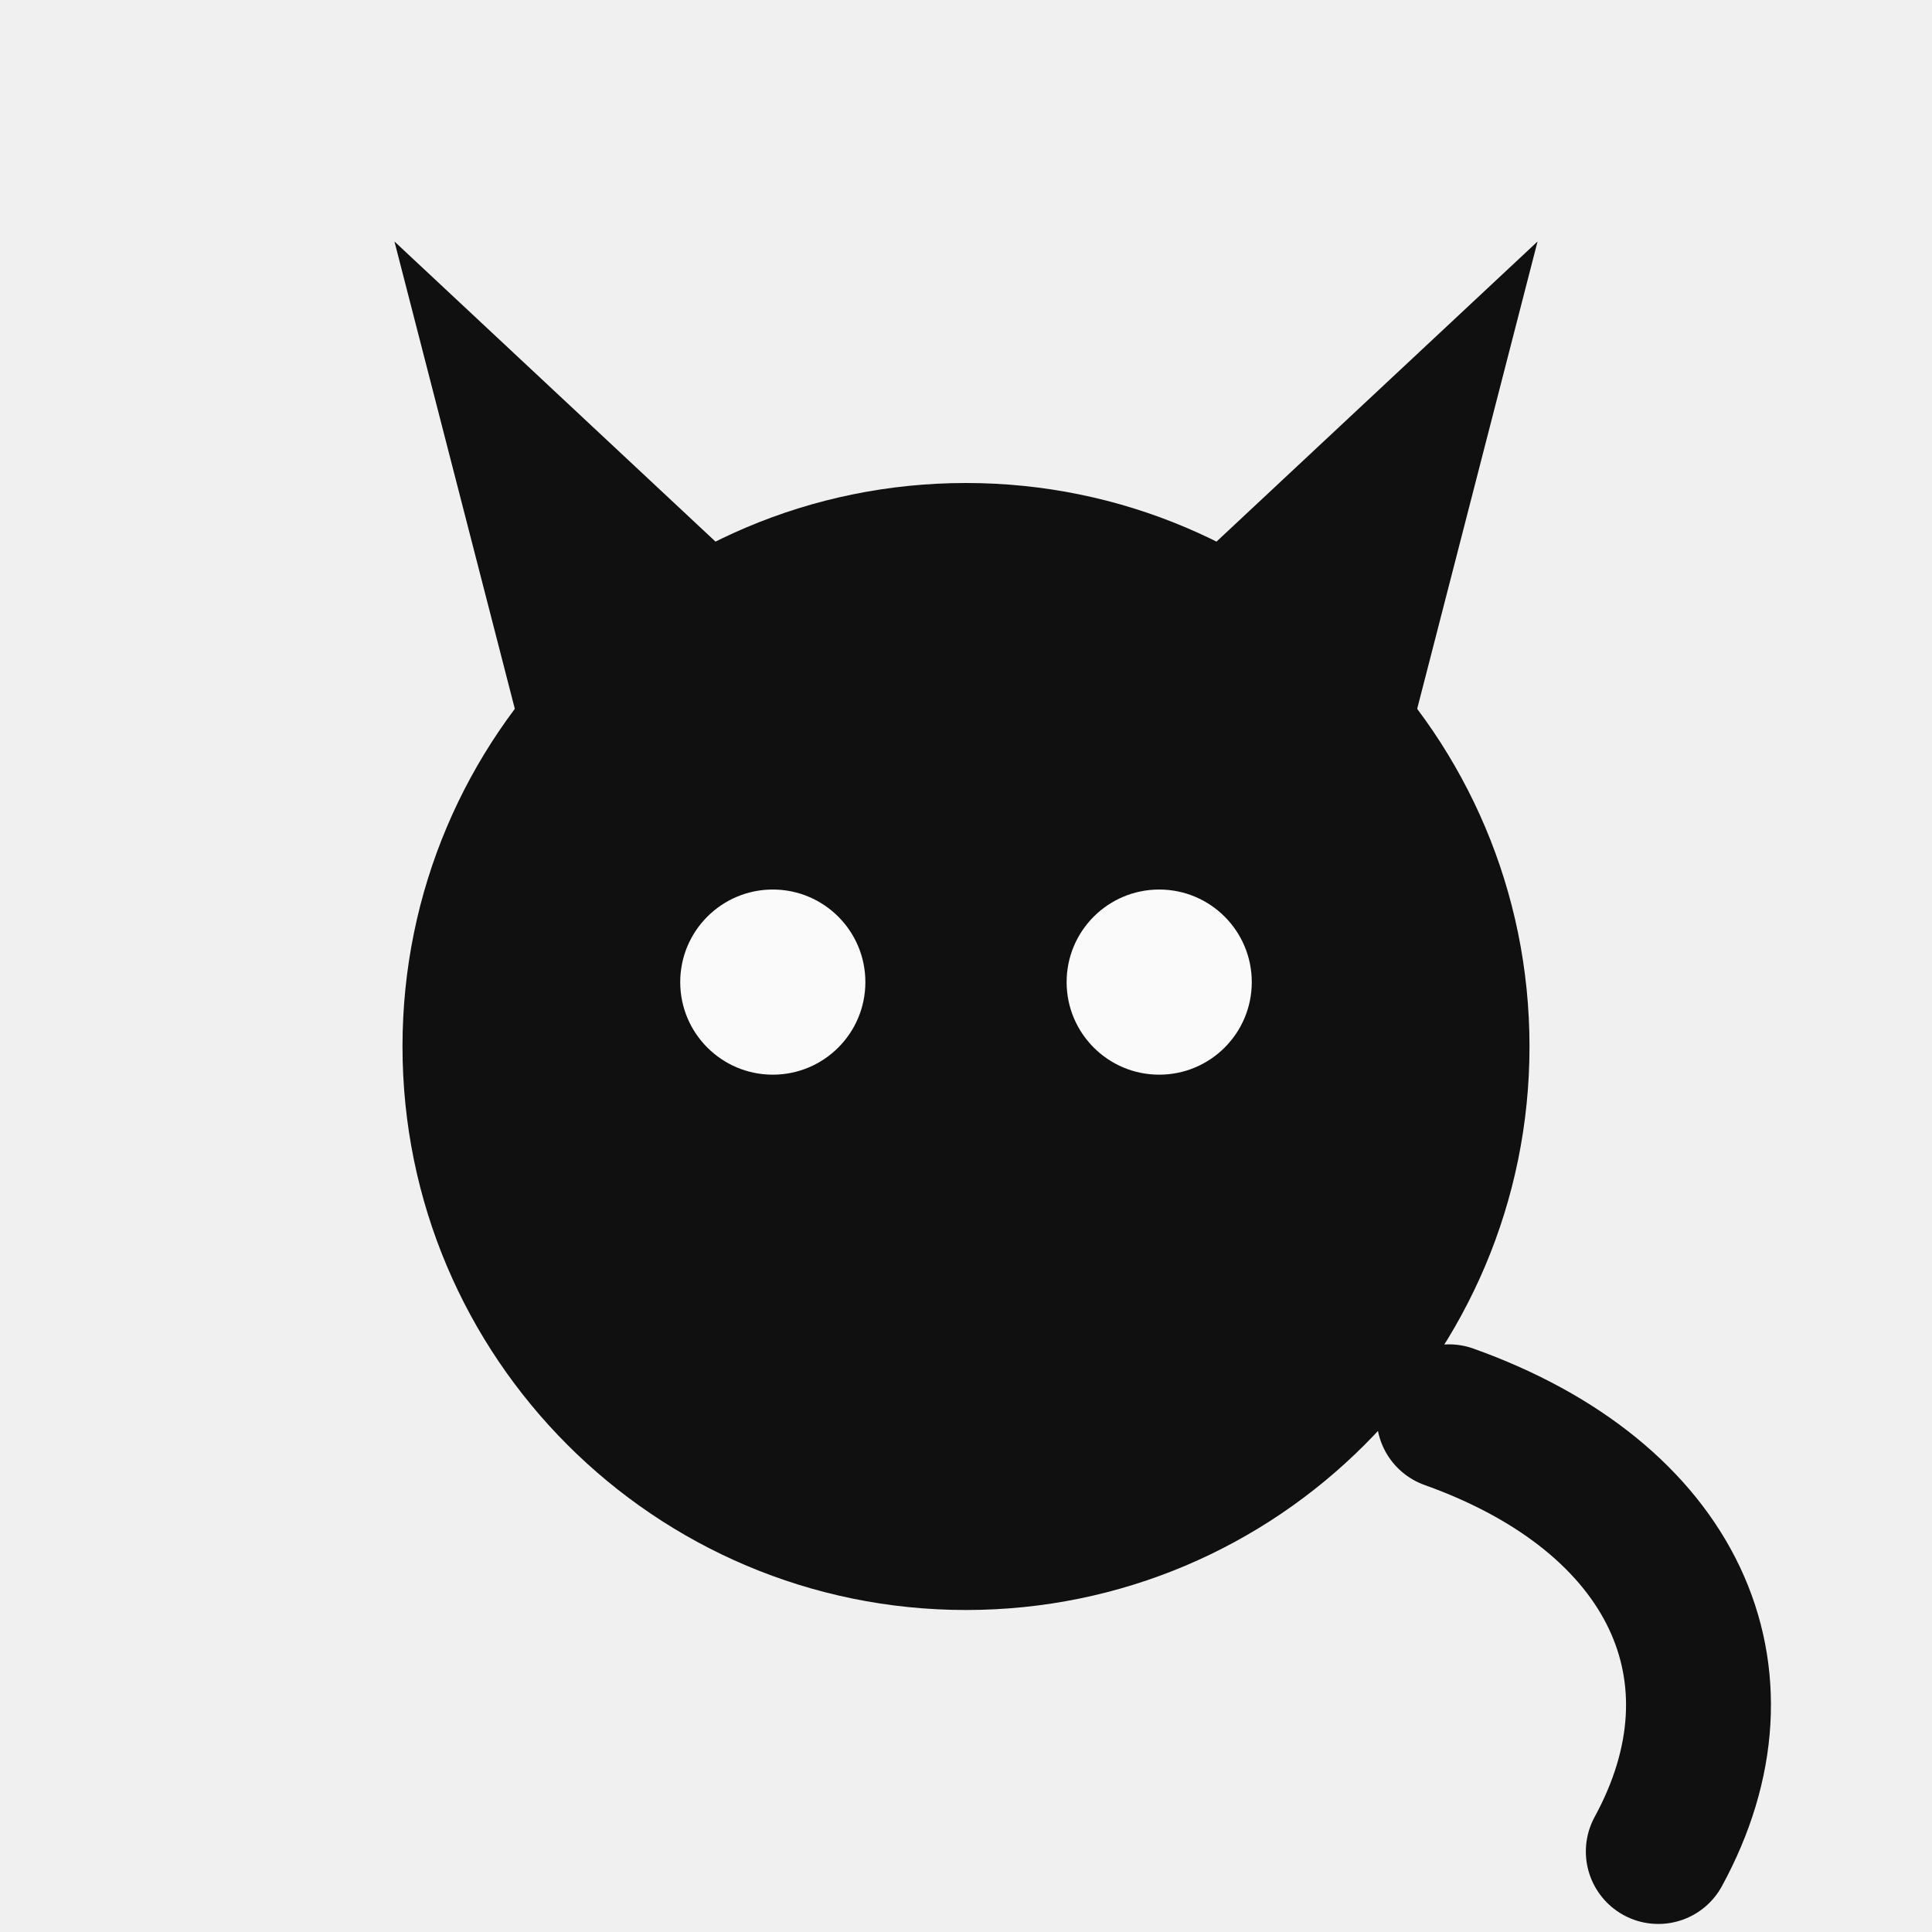
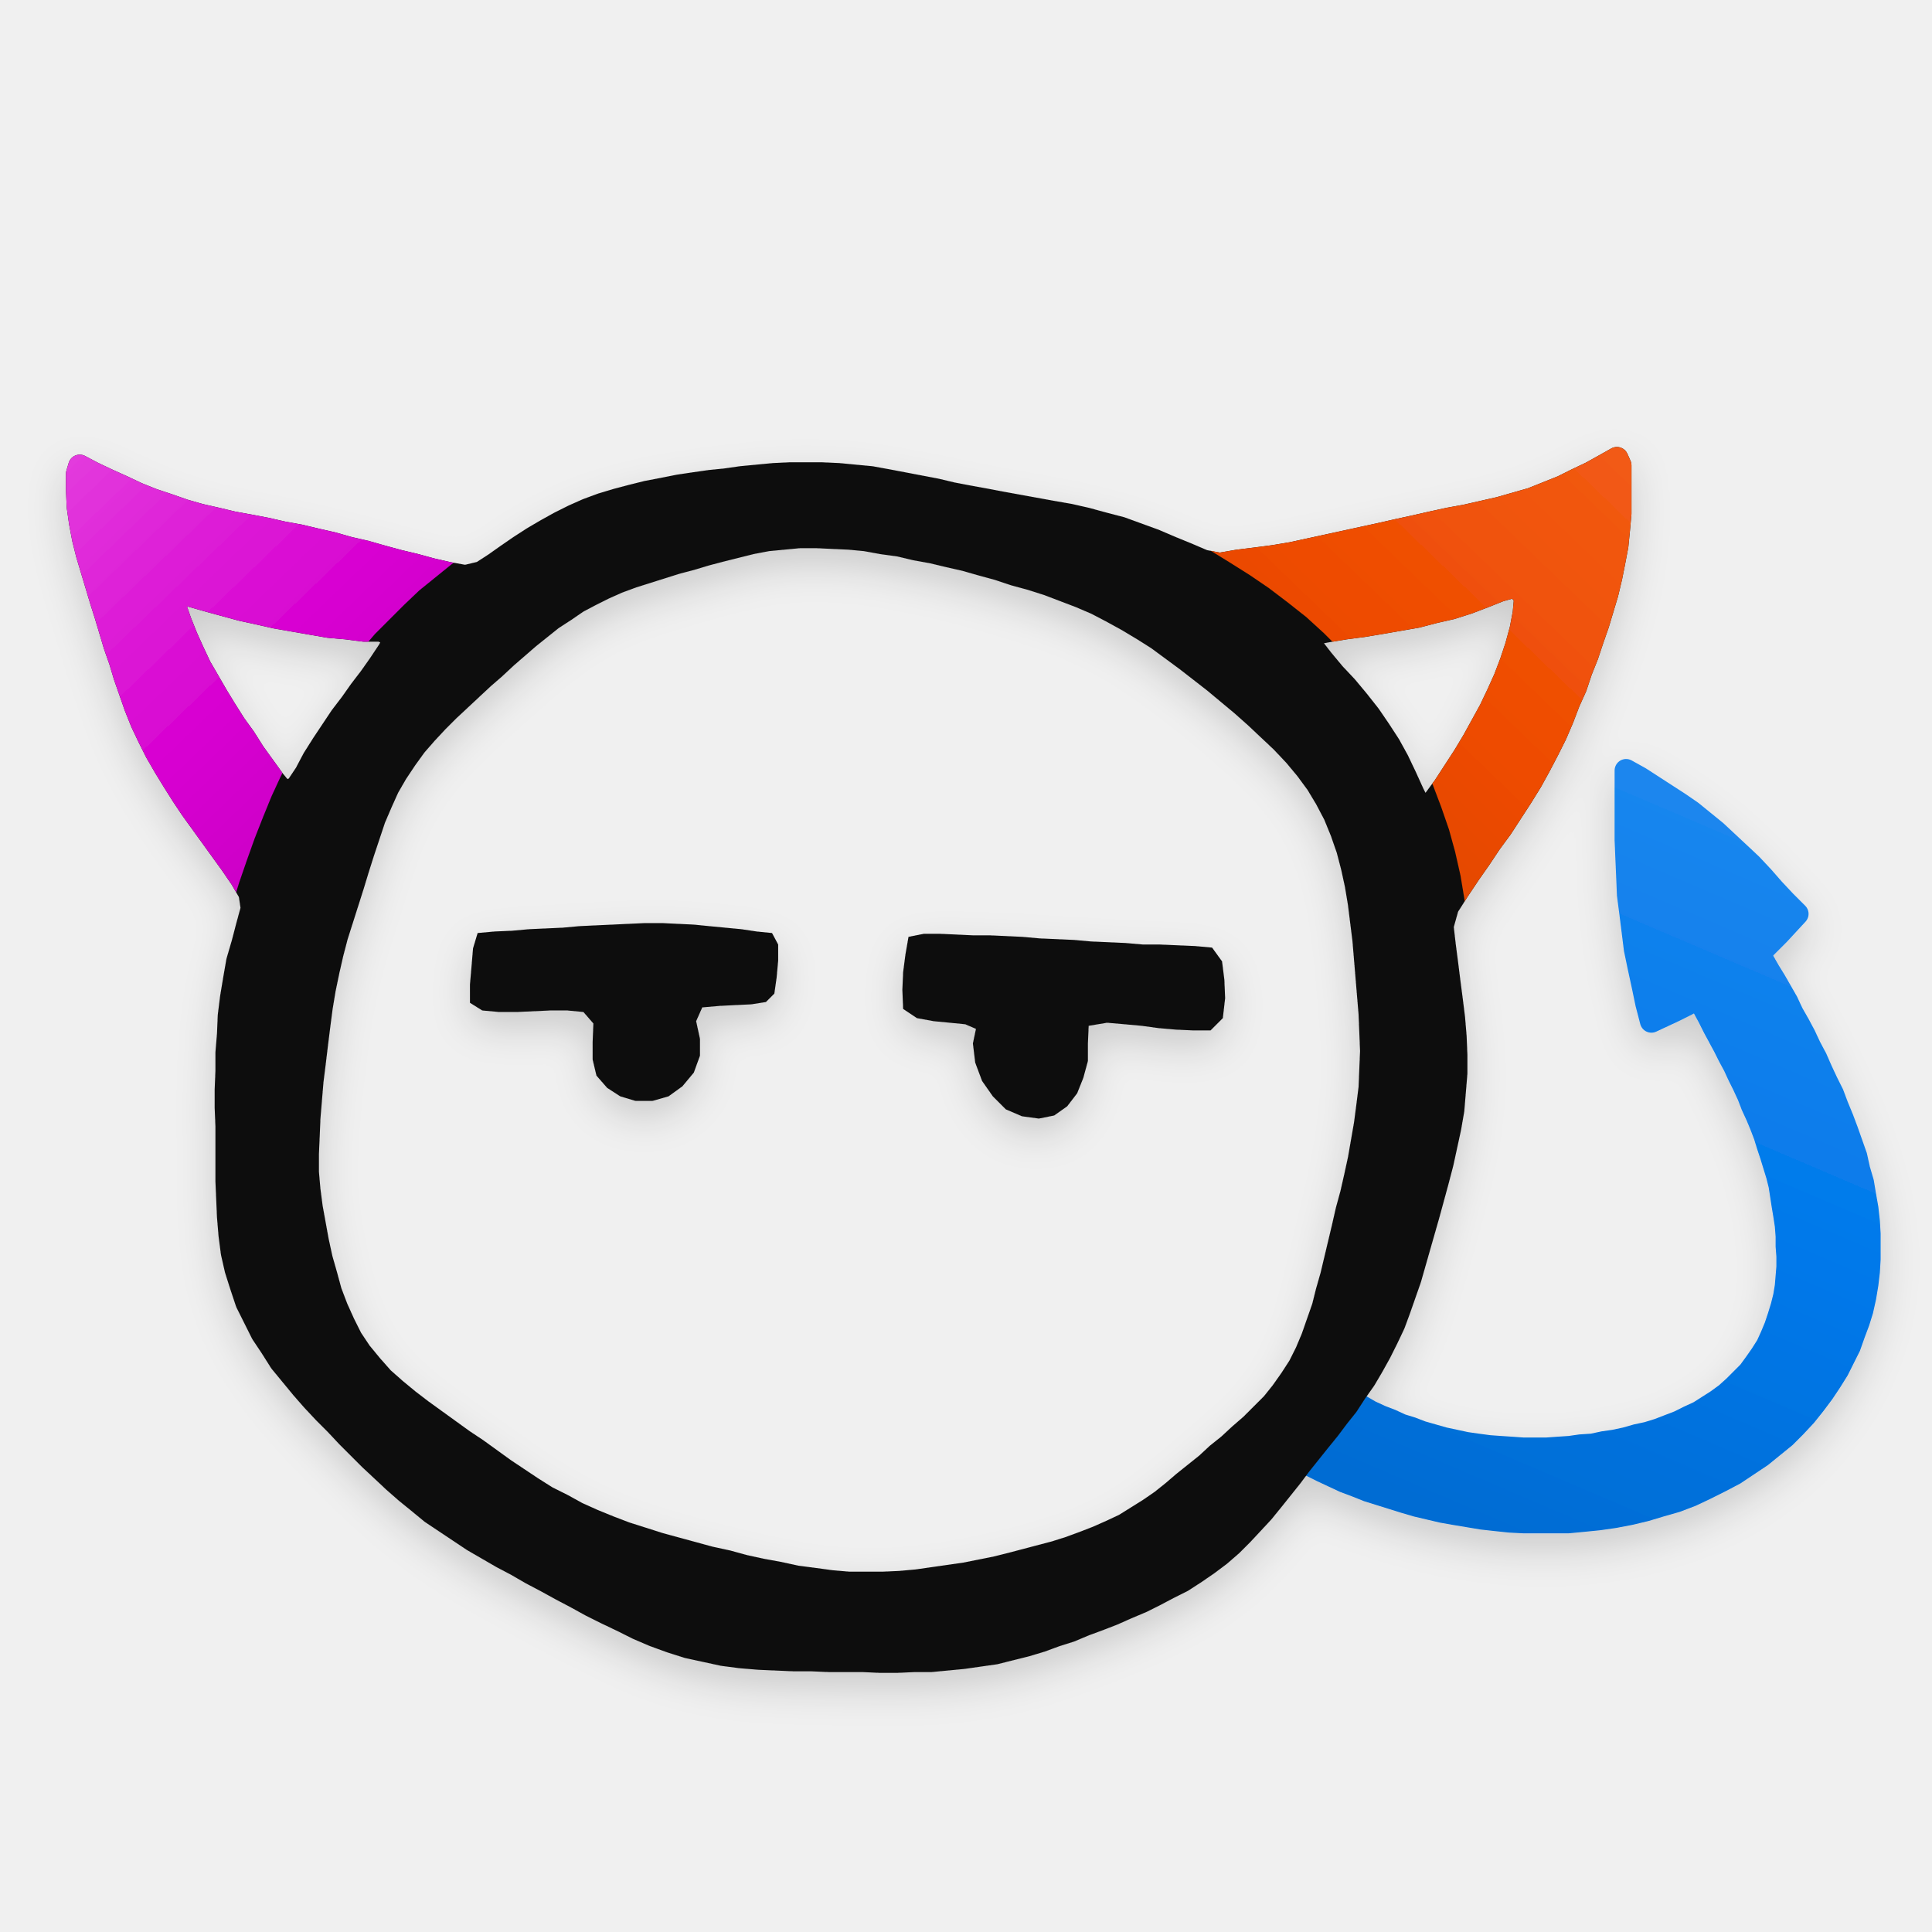
- <svg xmlns="http://www.w3.org/2000/svg" viewBox="0 0 24 24" role="img" aria-label="imp">
-   <path d="M6.6 9.6 4.9 3l4.6 4.3z" fill="#101010" />
-   <path d="M17.4 9.6 19.1 3l-4.6 4.3z" fill="#101010" />
-   <circle cx="12" cy="13" r="7" fill="#101010" />
-   <circle cx="9.6" cy="12.2" r="1.15" fill="#fafafa" />
-   <circle cx="14.4" cy="12.2" r="1.15" fill="#fafafa" />
-   <path d="M18 17.6c2.8 1 3.8 3.2 2.6 5.4" stroke="#101010" stroke-width="1.8" stroke-linecap="round" fill="none" />
+ <svg xmlns="http://www.w3.org/2000/svg" viewBox="55 -10 252 252" role="img" aria-label="imp">
+   <defs>
+     <linearGradient id="impk-h1" x1="65" y1="49" x2="118" y2="104" gradientUnits="userSpaceOnUse">
+       <stop offset="0" stop-color="#e33bdd" />
+       <stop offset=".5" stop-color="#d700d1" />
+       <stop offset="1" stop-color="#c200bc" />
+     </linearGradient>
+     <linearGradient id="impk-h2" x1="265" y1="49" x2="212" y2="104" gradientUnits="userSpaceOnUse">
+       <stop offset="0" stop-color="#f25a14" />
+       <stop offset=".5" stop-color="#ee4b00" />
+       <stop offset="1" stop-color="#d94400" />
+     </linearGradient>
+     <linearGradient id="impk-t" x1="264" y1="91" x2="226" y2="180" gradientUnits="userSpaceOnUse">
+       <stop offset="0" stop-color="#1a86ee" />
+       <stop offset=".5" stop-color="#0078ea" />
+       <stop offset="1" stop-color="#006cd3" />
+     </linearGradient>
+     <mask id="impk-ml" maskUnits="userSpaceOnUse" x="0" y="-20" width="379" height="320">
+       <rect y="-20" width="164.8" height="150" fill="#fff" />
+       <path d="M246.3 132.2 245.9 135.3 245.5 138.3 245.0 141.3 244.5 144.3 243.9 147.1 243.3 150.0 242.6 152.8 241.9 155.5 241.1 158.2 240.2 160.8 239.2 163.3 238.2 165.8 237.1 168.3 235.9 170.7 234.7 173.0 233.3 175.3 231.9 177.5 230.4 179.6 228.8 181.7 227.1 183.8 225.4 185.7 223.6 187.7 221.7 189.5 219.8 191.3 217.8 193.0 215.7 194.6 213.6 196.2 211.4 197.7 209.2 199.1 206.9 200.5 204.6 201.7 202.2 202.9 199.8 204.0 197.3 204.9 194.8 205.9 192.2 206.7 189.6 207.4 187.0 208.0 184.3 208.6 181.6 209.0 178.8 209.3 176.0 209.6 173.2 209.7 170.3 209.8 167.4 209.8 164.5 209.6 161.5 209.4 158.6 209.1 155.6 208.7 152.6 208.2 149.7 207.6 146.7 206.9 143.8 206.2 140.9 205.4 138.1 204.5 135.3 203.5 132.5 202.5 129.7 201.4 127.0 200.2 124.4 199.0 121.8 197.7 119.3 196.3 116.8 194.9 114.3 193.4 112.0 191.8 109.6 190.2 107.4 188.5 105.2 186.8 103.0 185.0 100.9 183.1 98.9 181.1 96.9 179.1 95.1 177.0 93.3 174.8 91.6 172.5 90.0 170.1 88.5 167.7 87.1 165.1 85.9 162.5 84.8 159.8 83.8 157.1 82.9 154.2 82.2 151.3 81.7 148.3 81.3 145.3 81.0 142.2 80.9 139.1 80.8 136.0 81.0 132.8 81.2 129.7 81.5 126.5 81.9 123.3 82.4 120.2 83.0 117.1 83.7 114.0 84.5 111.0 85.3 108.0 86.2 105.1 87.2 102.2 88.2 99.4 89.3 96.6 90.4 93.9 91.6 91.3 92.9 88.7 94.3 86.2 95.7 83.8 97.2 81.4 98.8 79.2 100.4 76.9 102.1 74.8 103.9 72.7 105.8 70.8 107.7 68.9 109.7 67.0 111.8 65.3 113.9 63.6 116.0 62.1 118.3 60.6 120.5 59.2 122.9 57.9 125.2 56.7 127.7 55.6 130.1 54.6 132.6 53.7 135.2 52.9 137.7 52.1 140.3 51.5 143.0 50.9 145.7 50.4 148.4 50.0 151.1 49.7 153.8 49.4 156.6 49.3 159.4 49.2 162.2 49.2 165.0 49.2 167.8 49.3 170.6 49.5 173.4 49.8 176.3 50.1 179.1 50.5 181.9 51.0 184.8 51.5 187.6 52.1 190.4 52.8 193.3 53.6 196.1 54.5 198.9 55.5 201.7 56.5 204.5 57.7 207.3 58.9 210.0 60.3 212.7 61.7 215.3 63.3 218.0 65.0 220.5 66.7 223.0 68.6 225.4 70.5 227.7 72.6 229.9 74.8 232.0 77.0 234.0 79.4 235.9 81.8 237.6 84.4 239.2 87.0 240.6 89.7 241.9 92.4 243.0 95.3 244.0 98.2 244.8 101.1 245.5 104.2 246.0 107.2 246.4 110.3 246.7 113.4 246.9 116.6 246.9 119.7 246.9 122.9 246.7 126.0 246.5 129.1Z" fill="#000" />
+     </mask>
+     <mask id="impk-mr" maskUnits="userSpaceOnUse" x="0" y="-20" width="379" height="320">
+       <rect x="164.8" y="-20" width="214.2" height="150" fill="#fff" />
+       <path d="M246.3 132.2 245.9 135.3 245.5 138.3 245.0 141.3 244.5 144.3 243.9 147.1 243.3 150.0 242.6 152.8 241.9 155.5 241.1 158.2 240.2 160.8 239.2 163.3 238.2 165.8 237.1 168.3 235.9 170.7 234.7 173.0 233.3 175.3 231.9 177.5 230.4 179.6 228.8 181.7 227.1 183.8 225.4 185.7 223.6 187.7 221.7 189.5 219.8 191.3 217.8 193.0 215.7 194.6 213.6 196.2 211.4 197.7 209.2 199.1 206.9 200.5 204.6 201.7 202.2 202.9 199.8 204.0 197.3 204.9 194.8 205.9 192.2 206.7 189.6 207.4 187.0 208.0 184.3 208.6 181.6 209.0 178.8 209.3 176.0 209.6 173.2 209.7 170.3 209.8 167.4 209.8 164.5 209.6 161.5 209.4 158.6 209.1 155.6 208.7 152.6 208.2 149.7 207.6 146.7 206.9 143.8 206.2 140.9 205.4 138.1 204.5 135.3 203.5 132.5 202.5 129.7 201.4 127.0 200.2 124.4 199.0 121.8 197.7 119.3 196.3 116.8 194.9 114.3 193.4 112.0 191.8 109.6 190.2 107.4 188.5 105.2 186.8 103.0 185.0 100.9 183.1 98.9 181.1 96.9 179.1 95.1 177.0 93.3 174.8 91.6 172.5 90.0 170.1 88.5 167.7 87.1 165.1 85.9 162.5 84.8 159.8 83.8 157.1 82.9 154.2 82.2 151.3 81.7 148.3 81.3 145.3 81.0 142.2 80.9 139.1 80.8 136.0 81.0 132.8 81.2 129.7 81.5 126.5 81.9 123.3 82.4 120.2 83.0 117.1 83.7 114.0 84.5 111.0 85.3 108.0 86.2 105.1 87.2 102.2 88.2 99.4 89.3 96.6 90.4 93.9 91.6 91.3 92.9 88.7 94.3 86.2 95.7 83.8 97.2 81.4 98.8 79.2 100.4 76.9 102.1 74.8 103.9 72.7 105.8 70.8 107.7 68.9 109.7 67.0 111.8 65.3 113.9 63.6 116.0 62.1 118.3 60.6 120.5 59.2 122.9 57.9 125.2 56.7 127.7 55.6 130.1 54.6 132.6 53.7 135.2 52.9 137.7 52.1 140.3 51.5 143.0 50.9 145.7 50.4 148.4 50.0 151.1 49.7 153.8 49.4 156.6 49.3 159.4 49.2 162.2 49.2 165.0 49.2 167.8 49.3 170.6 49.5 173.4 49.8 176.3 50.1 179.1 50.5 181.9 51.0 184.8 51.5 187.6 52.1 190.4 52.8 193.3 53.6 196.1 54.5 198.9 55.5 201.7 56.5 204.5 57.7 207.3 58.9 210.0 60.3 212.7 61.7 215.3 63.3 218.0 65.0 220.5 66.7 223.0 68.6 225.4 70.5 227.7 72.6 229.9 74.8 232.0 77.0 234.0 79.4 235.9 81.8 237.6 84.4 239.2 87.0 240.6 89.7 241.9 92.4 243.0 95.3 244.0 98.2 244.8 101.1 245.5 104.2 246.0 107.2 246.4 110.3 246.7 113.4 246.9 116.6 246.9 119.7 246.9 122.9 246.7 126.0 246.5 129.1Z" fill="#000" />
+     </mask>
+     <path id="impk-b" fill-rule="evenodd" d="M65.1 53.9 65.2 56.1 65.5 58.2 65.9 60.3 66.4 62.3 67.0 64.3 67.6 66.3 68.2 68.3 68.8 70.2 69.4 72.2 70.0 74.2 70.7 76.2 71.3 78.2 72.0 80.2 72.7 82.2 73.5 84.2 74.4 86.1 75.4 88.1 76.5 90.0 77.6 91.8 78.8 93.7 80.0 95.5 81.3 97.3 82.6 99.1 83.9 100.9 85.2 102.7 86.5 104.6 87.6 106.5 87.9 108.5 87.3 110.7 86.7 113.0 86.0 115.4 85.6 117.7 85.2 120.1 84.9 122.5 84.8 124.9 84.6 127.3 84.6 129.7 84.5 132.1 84.5 134.5 84.6 136.9 84.6 139.3 84.6 141.7 84.6 144.1 84.7 146.4 84.8 148.7 85.0 151.1 85.3 153.4 85.8 155.6 86.5 157.8 87.2 159.9 88.2 161.9 89.2 163.9 90.4 165.7 91.6 167.6 93.0 169.3 94.4 171.0 95.8 172.6 97.3 174.2 98.8 175.7 100.3 177.3 101.8 178.8 103.3 180.3 104.8 181.7 106.4 183.2 108.0 184.6 109.6 185.9 111.3 187.3 113.1 188.5 114.9 189.7 116.7 190.9 118.6 192.0 120.5 193.1 122.4 194.1 124.3 195.2 126.2 196.2 128.2 197.3 130.1 198.3 132.1 199.4 134.1 200.4 136.2 201.4 138.2 202.4 140.3 203.3 142.5 204.1 144.7 204.8 147.0 205.3 149.3 205.8 151.6 206.1 154.0 206.3 156.3 206.4 158.6 206.5 160.9 206.5 163.2 206.6 165.4 206.6 167.6 206.6 169.8 206.7 172.0 206.7 174.2 206.6 176.4 206.6 178.5 206.4 180.6 206.2 182.7 205.9 184.8 205.6 186.8 205.1 188.8 204.6 190.8 204.0 192.7 203.3 194.6 202.7 196.5 201.9 198.4 201.2 200.2 200.5 202.0 199.7 203.9 198.9 205.7 198.0 207.4 197.1 209.2 196.2 210.9 195.1 212.5 194.0 214.1 192.8 215.6 191.5 217.0 190.1 218.4 188.6 219.7 187.2 221.0 185.6 222.2 184.1 223.4 182.6 224.6 181.0 225.8 179.5 227.0 178.0 228.3 176.4 229.5 174.8 230.7 173.3 231.8 171.6 233.0 169.9 234.0 168.2 235.0 166.4 235.9 164.6 236.8 162.7 237.5 160.8 238.2 158.8 238.9 156.8 239.5 154.7 240.1 152.6 240.7 150.5 241.3 148.4 241.9 146.2 242.5 144.0 243.1 141.7 243.6 139.4 244.1 137.1 244.5 134.8 244.7 132.4 244.9 130.0 244.9 127.6 244.8 125.2 244.6 122.8 244.3 120.4 244.0 118.1 243.7 115.7 243.4 113.4 243.1 110.8 243.8 108.3 245.2 106.1 246.6 104.0 248.0 102.0 249.4 99.9 250.8 98.0 252.1 96.0 253.4 94.0 254.7 91.9 255.8 89.9 256.9 87.8 257.9 85.8 258.8 83.7 259.6 81.6 260.5 79.6 261.2 77.5 262.0 75.5 262.7 73.4 263.4 71.4 264.0 69.4 264.6 67.4 265.1 65.3 265.5 63.3 265.9 61.2 266.1 59.2 266.3 57.0 266.3 54.9 266.3 52.8 266.3 50.7 265.9 49.8 264.3 50.7 262.5 51.7 260.6 52.6 258.8 53.5 256.8 54.3 254.8 55.1 252.7 55.7 250.6 56.3 248.4 56.8 246.2 57.3 244.0 57.7 241.7 58.2 239.5 58.7 237.2 59.2 235.0 59.7 232.7 60.2 230.4 60.7 228.1 61.2 225.8 61.7 223.5 62.2 221.1 62.6 218.8 62.9 216.4 63.2 214.1 63.6 212.0 63.2 209.9 62.3 207.7 61.4 205.6 60.5 203.4 59.7 201.2 58.9 198.9 58.3 196.7 57.7 194.5 57.2 192.2 56.8 190.0 56.4 187.8 56.0 185.6 55.6 183.5 55.2 181.3 54.8 179.2 54.4 177.1 53.9 175.0 53.5 172.9 53.1 170.8 52.7 168.6 52.3 166.5 52.1 164.4 51.9 162.2 51.8 160.1 51.8 158.0 51.8 155.9 51.9 153.8 52.1 151.7 52.3 149.6 52.6 147.6 52.8 145.5 53.1 143.5 53.4 141.5 53.8 139.4 54.2 137.4 54.7 135.5 55.2 133.5 55.8 131.6 56.5 129.8 57.3 128.0 58.2 126.2 59.2 124.5 60.2 122.8 61.3 121.2 62.4 119.5 63.6 117.8 64.7 115.7 65.2 113.5 64.8 111.3 64.3 109.1 63.7 107.0 63.2 104.8 62.6 102.7 62.0 100.5 61.5 98.4 60.9 96.2 60.4 94.1 59.9 91.9 59.5 89.7 59.0 87.6 58.6 85.4 58.2 83.3 57.7 81.1 57.2 79.0 56.6 77.0 55.9 74.9 55.2 72.9 54.4 71.0 53.5 69.0 52.6 67.1 51.7 65.4 50.8 65.1 51.8ZM183.0 63.6 185.2 64.2 187.3 64.9 189.5 65.5 191.7 66.2 193.8 67.0 195.9 67.8 198.0 68.7 200.1 69.8 202.1 70.9 204.1 72.1 206.0 73.3 207.9 74.7 209.8 76.1 211.6 77.5 213.4 78.9 215.2 80.4 217.0 81.9 218.8 83.5 220.5 85.1 222.2 86.7 223.9 88.5 225.4 90.3 226.8 92.2 228.0 94.2 229.1 96.3 230.0 98.5 230.8 100.8 231.4 103.1 231.9 105.4 232.3 107.8 232.6 110.2 232.9 112.6 233.1 115.0 233.3 117.4 233.5 119.8 233.7 122.2 233.8 124.6 233.9 127.1 233.8 129.5 233.7 131.9 233.4 134.3 233.1 136.6 232.7 138.9 232.3 141.2 231.8 143.5 231.3 145.7 230.7 147.9 230.2 150.1 229.7 152.2 229.2 154.3 228.7 156.4 228.1 158.5 227.6 160.5 226.9 162.5 226.2 164.5 225.4 166.4 224.5 168.2 223.4 169.9 222.2 171.6 221.0 173.1 219.6 174.5 218.2 175.9 216.7 177.2 215.3 178.5 213.8 179.7 212.4 181.0 210.9 182.2 209.4 183.4 208.0 184.6 206.5 185.8 204.9 186.9 203.3 187.9 201.7 188.9 200.0 189.7 198.2 190.5 196.4 191.2 194.5 191.9 192.6 192.5 190.7 193.0 188.8 193.5 186.9 194.0 184.9 194.5 182.9 194.9 180.9 195.3 178.8 195.6 176.7 195.9 174.6 196.2 172.4 196.4 170.2 196.5 167.9 196.5 165.7 196.5 163.4 196.3 161.2 196.0 158.9 195.7 156.6 195.2 154.4 194.8 152.1 194.3 149.9 193.7 147.6 193.2 145.4 192.6 143.2 192.0 141.0 191.4 138.8 190.7 136.6 190.0 134.5 189.2 132.3 188.3 130.3 187.4 128.3 186.3 126.3 185.3 124.4 184.1 122.6 182.9 120.8 181.7 119.0 180.4 117.2 179.1 115.4 177.9 113.6 176.6 111.8 175.3 110.0 174.0 108.3 172.7 106.6 171.3 104.9 169.8 103.4 168.1 102.0 166.4 100.8 164.6 99.8 162.6 98.9 160.6 98.1 158.5 97.5 156.3 96.9 154.2 96.4 151.9 96.0 149.7 95.6 147.5 95.3 145.2 95.1 142.9 95.1 140.5 95.2 138.2 95.3 135.8 95.5 133.4 95.7 131.0 96.0 128.6 96.3 126.1 96.6 123.7 96.9 121.4 97.3 119.0 97.8 116.6 98.3 114.4 98.9 112.1 99.6 109.9 100.3 107.7 101.0 105.5 101.7 103.2 102.4 101.0 103.1 98.9 103.8 96.8 104.7 94.7 105.6 92.7 106.7 90.8 107.9 89.0 109.2 87.2 110.6 85.6 112.0 84.1 113.5 82.6 115.0 81.2 116.5 79.8 118.0 78.4 119.5 77.1 121.0 75.7 122.5 74.4 124.0 73.1 125.5 71.9 127.0 70.7 128.7 69.6 130.3 68.5 132.0 67.6 133.8 66.7 135.6 65.9 137.5 65.2 139.4 64.6 141.3 64.0 143.2 63.4 145.1 62.9 147.1 62.3 149.0 61.8 151.0 61.3 153.0 60.8 155.1 60.4 157.2 60.2 159.3 60.0 161.5 60.0 163.6 60.1 165.8 60.2 167.9 60.4 170.1 60.8 172.3 61.1 174.4 61.6 176.6 62.0 178.7 62.5 180.9 63.0ZM91.0 70.5 93.3 70.9 95.6 71.3 97.9 71.7 100.2 71.9 102.5 72.2 104.7 72.2 106.7 73.1 105.7 74.9 104.5 76.7 103.3 78.4 102.0 80.1 100.8 81.8 99.5 83.5 98.3 85.3 97.1 87.1 95.9 89.0 94.9 90.9 93.7 92.7 92.1 93.5 90.7 91.8 89.4 90.0 88.1 88.2 86.9 86.3 85.6 84.5 84.4 82.6 83.3 80.8 82.2 78.9 81.1 77.0 80.2 75.1 79.3 73.1 78.5 71.1 77.8 69.1 77.8 67.2 80.0 67.7 82.1 68.3 84.3 68.9 86.5 69.5 88.8 70.0ZM253.4 72.1 252.8 74.3 252.1 76.4 251.3 78.5 250.4 80.5 249.4 82.6 248.3 84.6 247.2 86.6 246.0 88.6 244.7 90.6 243.4 92.6 242.0 94.5 240.3 95.5 239.3 93.5 238.3 91.3 237.3 89.2 236.2 87.2 234.9 85.2 233.6 83.3 232.1 81.4 230.6 79.6 229.0 77.9 227.5 76.1 226.1 74.3 226.0 72.7 228.1 72.3 230.5 71.9 232.8 71.6 235.2 71.2 237.5 70.8 239.8 70.4 242.1 69.8 244.3 69.3 246.5 68.6 248.6 67.8 250.6 67.0 252.7 66.4 254.0 67.8 253.8 70.0Z" />
+     <filter id="impk-sh" x="-10%" y="-10%" width="120%" height="125%">
+       <feDropShadow dx="0" dy="2" stdDeviation="2.5" flood-color="#101010" flood-opacity=".16" />
+     </filter>
+   </defs>
+   <g filter="url(#impk-sh)">
+     <path d="M221.1 180.0 222.5 180.9 223.9 181.7 225.4 182.5 226.8 183.2 228.3 183.9 229.8 184.6 231.4 185.2 232.9 185.8 234.5 186.3 236.1 186.8 237.7 187.3 239.4 187.8 241.1 188.2 242.8 188.6 244.5 188.9 246.3 189.2 248.1 189.5 249.9 189.7 251.8 189.9 253.7 190.0 255.6 190.0 257.6 190.0 259.6 190.0 261.7 189.8 263.7 189.6 265.8 189.3 267.9 188.9 270.0 188.4 272.0 187.8 274.1 187.2 276.2 186.4 278.1 185.5 280.1 184.5 282.0 183.5 283.8 182.3 285.6 181.1 287.2 179.8 288.8 178.5 290.2 177.1 291.6 175.6 292.8 174.1 294.0 172.5 295.0 171.0 296.0 169.4 296.8 167.8 297.6 166.2 298.2 164.5 298.8 162.9 299.3 161.3 299.7 159.5 300.0 157.7 300.2 156.0 300.3 154.3 300.3 152.6 300.3 150.9 300.2 149.2 300.0 147.4 299.7 145.7 299.4 143.9 298.9 142.2 298.5 140.4 297.9 138.7 297.3 137.0 296.7 135.4 296.0 133.7 295.4 132.1 294.6 130.5 293.9 129.0 293.2 127.4 292.4 125.9 291.7 124.4 290.9 122.9 290.1 121.5 289.4 120.0 288.6 118.6 287.8 117.2 287.0 115.9 286.2 114.5 285.5 113.2 275.2 120.8 275.9 122.1 276.6 123.4 277.2 124.6 277.9 125.9 278.6 127.2 279.2 128.4 279.9 129.7 280.5 131.0 281.1 132.2 281.7 133.5 282.2 134.8 282.8 136.1 283.3 137.3 283.8 138.6 284.2 139.9 284.6 141.1 285.0 142.4 285.4 143.7 285.7 144.9 285.9 146.2 286.1 147.5 286.3 148.7 286.5 150.0 286.6 151.3 286.6 152.6 286.7 153.9 286.7 155.2 286.6 156.4 286.5 157.6 286.3 158.8 286.0 160.0 285.6 161.3 285.2 162.5 284.7 163.7 284.2 164.8 283.5 165.9 282.8 166.9 282.0 168.0 281.1 168.9 280.2 169.8 279.2 170.7 278.1 171.5 277.0 172.2 275.9 172.9 274.6 173.5 273.4 174.1 272.1 174.6 270.8 175.1 269.5 175.5 268.1 175.8 266.7 176.2 265.3 176.5 263.9 176.7 262.5 177.0 261.0 177.1 259.6 177.3 258.1 177.4 256.7 177.5 255.2 177.5 253.7 177.5 252.3 177.4 250.8 177.3 249.4 177.2 247.9 177.0 246.5 176.8 245.1 176.5 243.7 176.2 242.3 175.8 240.9 175.4 239.6 174.9 238.3 174.5 237.0 173.9 235.7 173.4 234.4 172.8 233.2 172.1 231.9 171.5 230.7 170.8 229.5 170.0 228.3 169.2Z" fill="url(#impk-t)" />
+     <path d="M289.4 109.2 288.2 110.5 287.0 111.8 285.8 113.0 284.6 114.2 283.3 115.4 282.0 116.5 280.7 117.5 279.3 118.5 277.9 119.4 276.4 120.2 275.0 121.0 273.4 121.8 271.9 122.5 270.4 123.2 269.8 120.9 269.3 118.5 268.8 116.2 268.3 113.8 268.0 111.4 267.7 109.0 267.4 106.7 267.3 104.3 267.2 102.0 267.1 99.6 267.1 97.3 267.1 95.0 267.1 92.7 267.1 90.5 268.9 91.5 270.6 92.6 272.3 93.7 274.0 94.8 275.6 95.9 277.2 97.2 278.8 98.5 280.3 99.9 281.8 101.3 283.4 102.8 284.9 104.4 286.3 106.0 287.8 107.6Z" fill="url(#impk-t)" stroke="url(#impk-t)" stroke-width="3" stroke-linejoin="round" />
+     <g fill="#101010" stroke="#101010" stroke-width="3.0" stroke-linejoin="round">
+       <use href="#impk-b" />
+     </g>
+     <g fill="url(#impk-h1)" stroke="url(#impk-h1)" stroke-width="3.0" stroke-linejoin="round" mask="url(#impk-ml)">
+       <use href="#impk-b" />
+     </g>
+     <g fill="url(#impk-h2)" stroke="url(#impk-h2)" stroke-width="3.0" stroke-linejoin="round" mask="url(#impk-mr)">
+       <use href="#impk-b" />
+     </g>
+     <g fill="#101010">
+       <path d="M116.5 116.1 116.3 118.4 116.3 120.8 117.9 121.8 120.1 122.0 122.4 122.0 124.6 121.9 126.8 121.8 129.0 121.8 131.1 122.0 132.4 123.5 132.3 125.9 132.3 128.2 132.8 130.3 134.2 131.9 135.9 133.0 137.9 133.6 140.1 133.6 142.2 133.0 144.0 131.7 145.5 129.9 146.3 127.7 146.3 125.5 145.8 123.2 146.6 121.4 148.9 121.2 150.9 121.1 153.0 121.0 154.9 120.7 156.0 119.6 156.3 117.5 156.5 115.3 156.5 113.2 155.7 111.7 153.7 111.5 151.7 111.2 149.6 111.0 147.5 110.8 145.5 110.6 143.4 110.5 141.3 110.4 139.2 110.4 137.0 110.5 134.9 110.6 132.7 110.7 130.6 110.8 128.4 111.0 126.2 111.1 124.0 111.2 121.8 111.4 119.5 111.5 117.3 111.7 116.7 113.7Z" />
+       <path d="M192.9 112.5 190.6 112.4 188.4 112.2 186.3 112.1 184.1 112.0 181.9 112.0 179.8 111.9 177.6 111.8 175.5 111.8 173.5 112.2 173.1 114.5 172.8 116.8 172.7 119.1 172.8 121.6 174.6 122.8 176.8 123.2 178.9 123.4 180.9 123.6 182.3 124.2 181.9 126.1 182.2 128.6 183.1 131.0 184.5 133.0 186.2 134.7 188.3 135.6 190.5 135.9 192.5 135.5 194.2 134.3 195.5 132.6 196.3 130.6 196.9 128.4 196.9 126.1 197.0 123.8 199.4 123.4 201.7 123.6 203.9 123.8 206.1 124.1 208.4 124.3 210.6 124.4 212.9 124.4 214.5 122.8 214.8 120.2 214.7 117.8 214.4 115.4 213.1 113.6 210.9 113.4 208.6 113.3 206.3 113.2 204.1 113.2 201.8 113.0 199.6 112.9 197.3 112.8 195.1 112.6Z" />
+     </g>
+   </g>
</svg>
